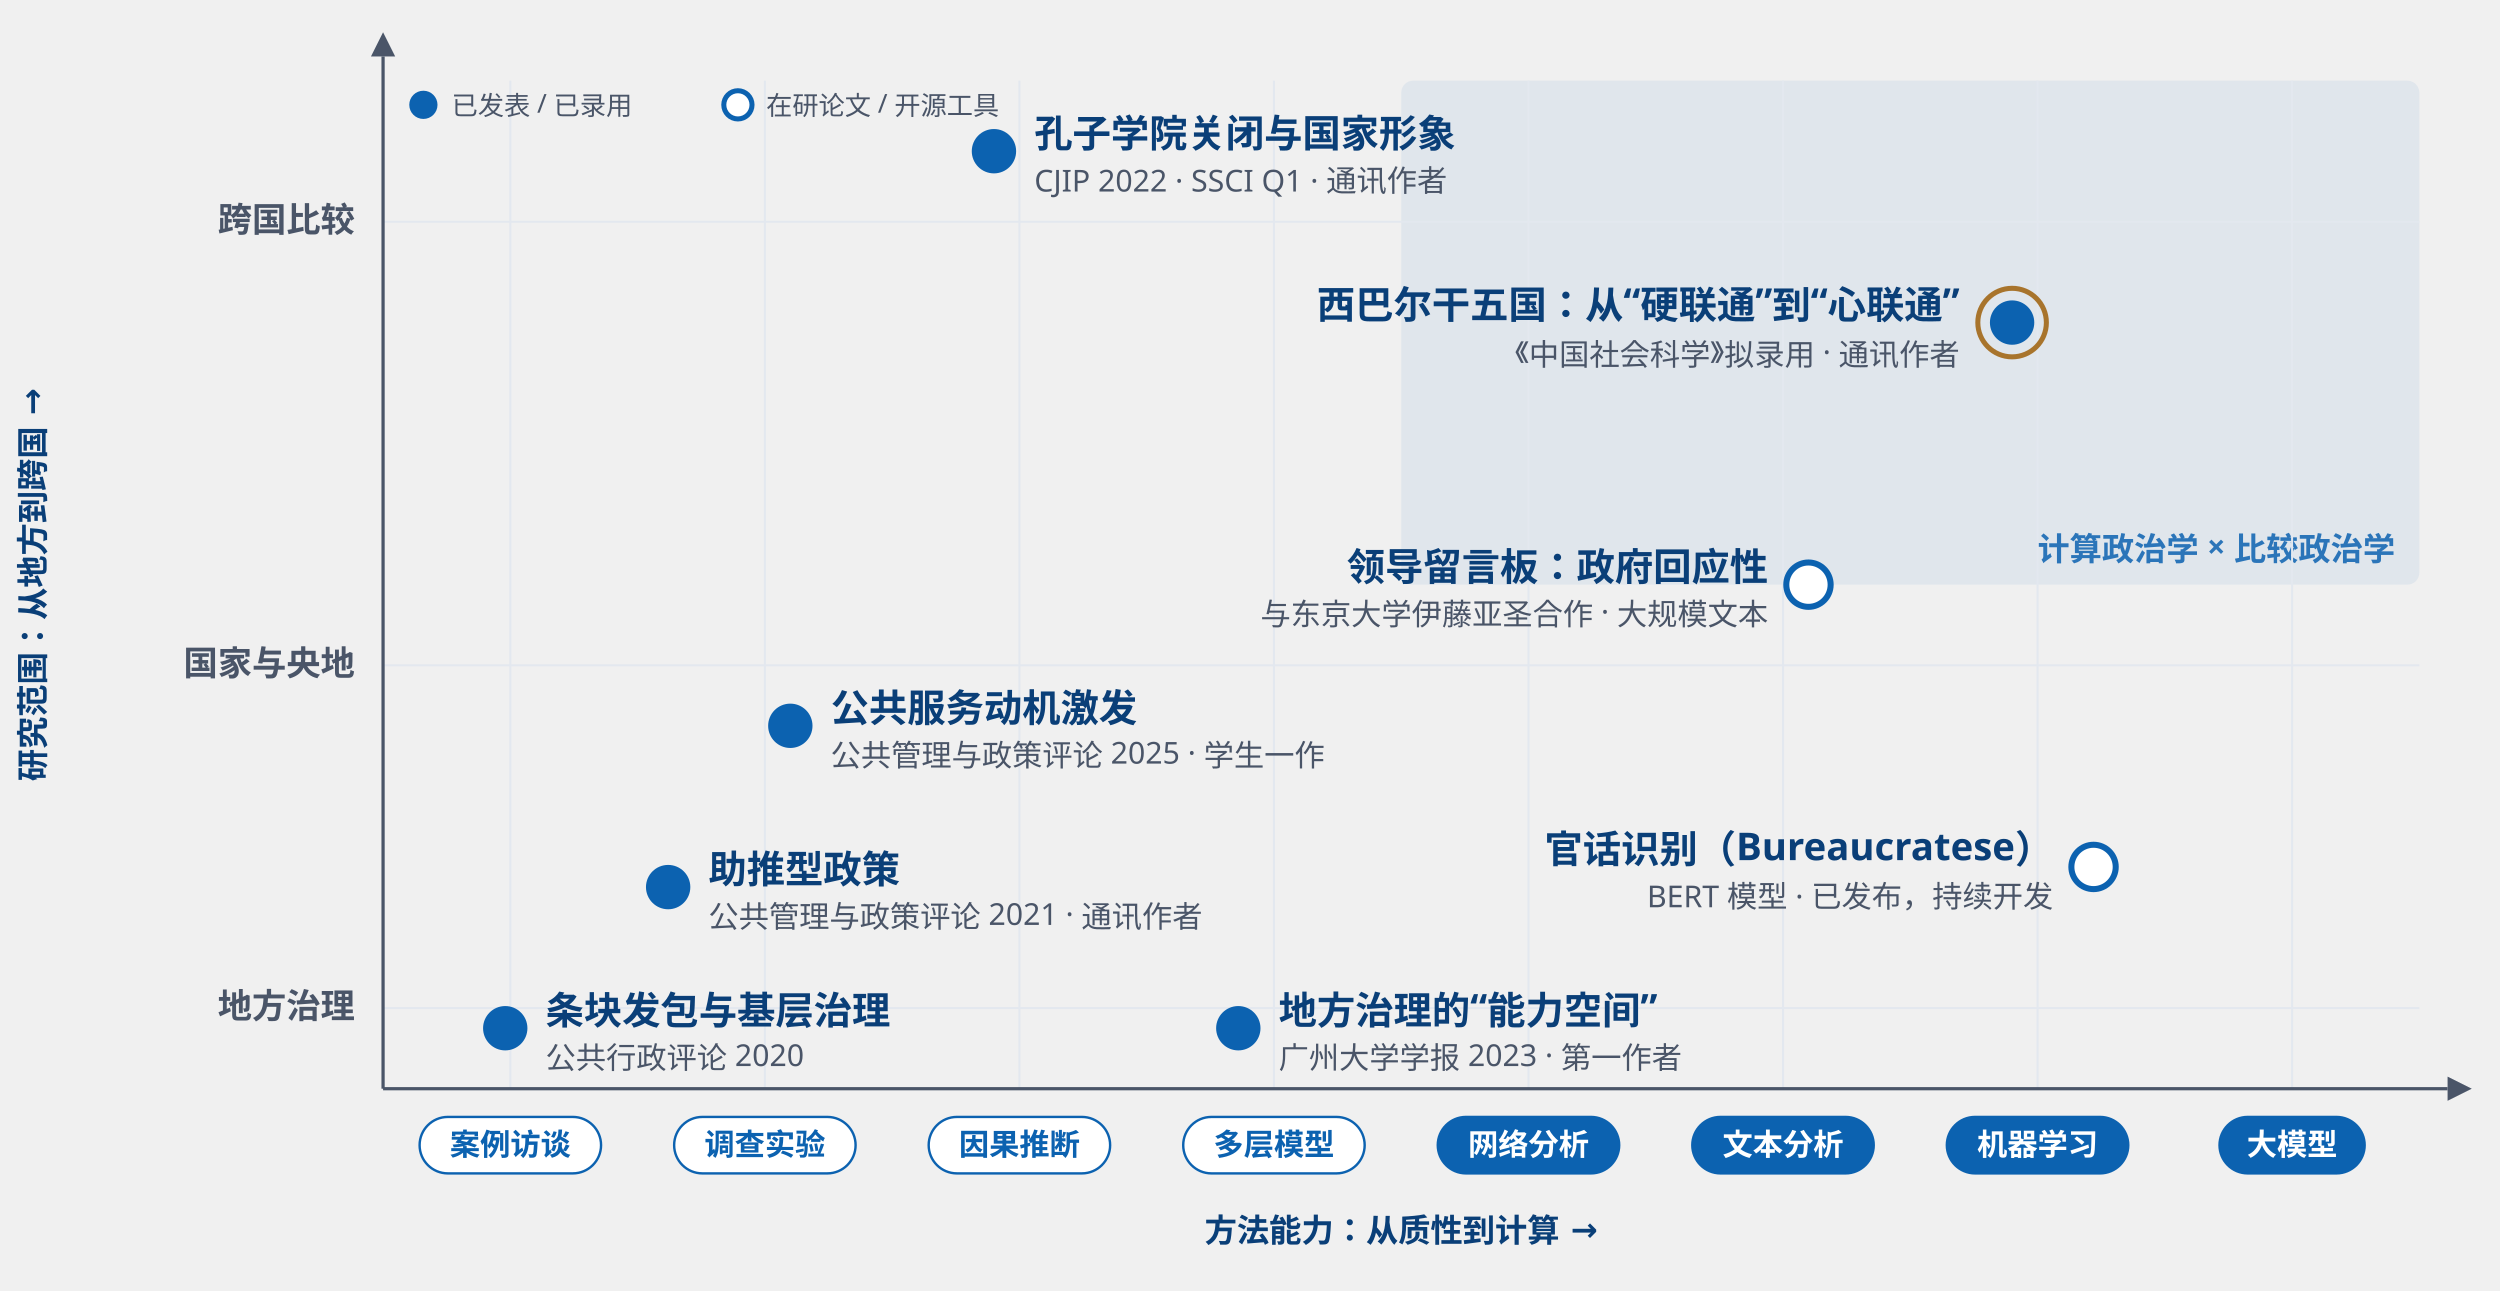
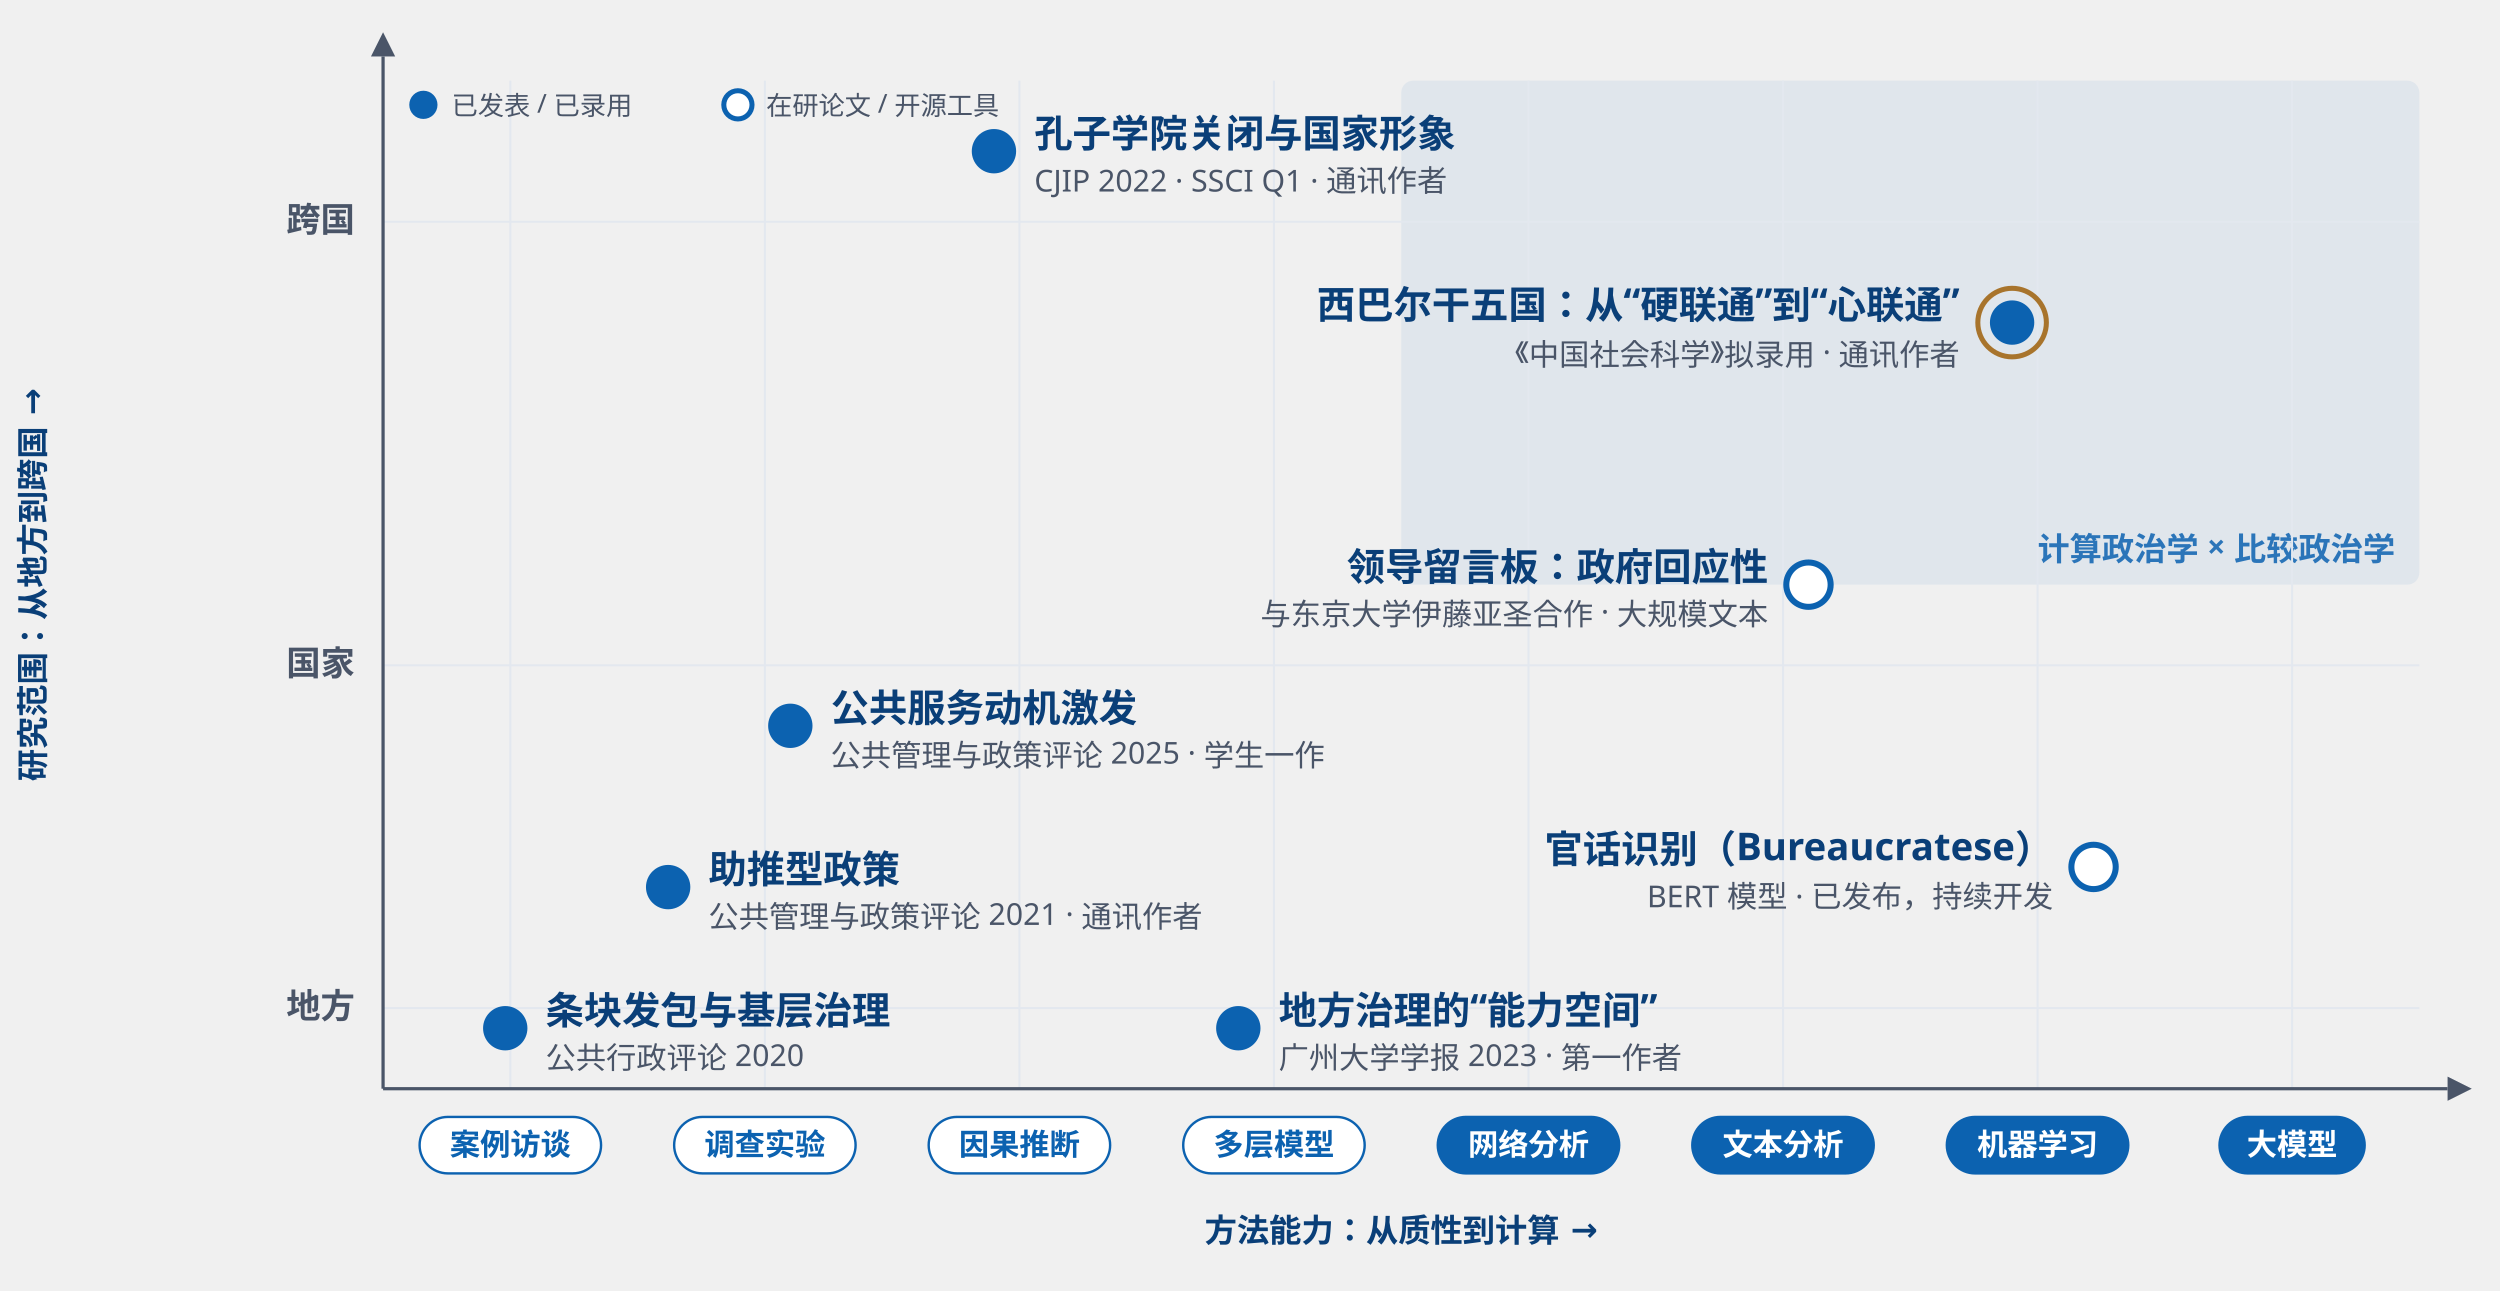
<svg xmlns="http://www.w3.org/2000/svg" viewBox="0 0 1240 640" width="1240" height="640" font-family="PingFang SC, Microsoft YaHei, sans-serif">
  <rect x="695.0" y="40" width="505.0" height="250.0" rx="6" fill="#0C62B0" fill-opacity="0.07" />
  <text x="1188" y="278.0" text-anchor="end" font-size="16" font-weight="700" fill="#0C62B0" fill-opacity="0.85">计算政治学 × 比较政治学</text>
  <line x1="253.125" y1="40" x2="253.125" y2="540" stroke="#E3E8EF" stroke-width="1" />
  <line x1="379.375" y1="40" x2="379.375" y2="540" stroke="#E3E8EF" stroke-width="1" />
  <line x1="505.625" y1="40" x2="505.625" y2="540" stroke="#E3E8EF" stroke-width="1" />
  <line x1="631.875" y1="40" x2="631.875" y2="540" stroke="#E3E8EF" stroke-width="1" />
  <line x1="758.125" y1="40" x2="758.125" y2="540" stroke="#E3E8EF" stroke-width="1" />
  <line x1="884.375" y1="40" x2="884.375" y2="540" stroke="#E3E8EF" stroke-width="1" />
  <line x1="1010.625" y1="40" x2="1010.625" y2="540" stroke="#E3E8EF" stroke-width="1" />
  <line x1="1136.875" y1="40" x2="1136.875" y2="540" stroke="#E3E8EF" stroke-width="1" />
  <line x1="190" y1="500.0" x2="1200" y2="500.0" stroke="#E3E8EF" stroke-width="1" />
  <line x1="190" y1="330.0" x2="1200" y2="330.0" stroke="#E3E8EF" stroke-width="1" />
  <line x1="190" y1="110.0" x2="1200" y2="110.0" stroke="#E3E8EF" stroke-width="1" />
  <line x1="190" y1="540" x2="1214" y2="540" stroke="#4A5568" stroke-width="1.6" />
  <path d="M1214 534 L1226 540 L1214 546z" fill="#4A5568" />
  <line x1="190" y1="540" x2="190" y2="28" stroke="#4A5568" stroke-width="1.6" />
  <path d="M184 28 L190 16 L196 28z" fill="#4A5568" />
  <rect x="208.125" y="554" width="90" height="28" rx="14" fill="#FFFFFF" stroke="#0C62B0" stroke-width="1.2" />
  <text x="253.125" y="573" text-anchor="middle" font-size="15" font-weight="600" fill="#0C62B0">案例访谈</text>
  <rect x="334.375" y="554" width="90" height="28" rx="14" fill="#FFFFFF" stroke="#0C62B0" stroke-width="1.2" />
  <text x="379.375" y="573" text-anchor="middle" font-size="15" font-weight="600" fill="#0C62B0">调查实验</text>
  <rect x="460.625" y="554" width="90" height="28" rx="14" fill="#FFFFFF" stroke="#0C62B0" stroke-width="1.2" />
  <text x="505.625" y="573" text-anchor="middle" font-size="15" font-weight="600" fill="#0C62B0">因果推断</text>
  <rect x="586.875" y="554" width="90" height="28" rx="14" fill="#FFFFFF" stroke="#0C62B0" stroke-width="1.2" />
  <text x="631.875" y="573" text-anchor="middle" font-size="15" font-weight="600" fill="#0C62B0">多层模型</text>
  <rect x="713.125" y="554" width="90" height="28" rx="14" fill="#0C62B0" stroke="#0C62B0" stroke-width="1.2" />
  <text x="758.125" y="573" text-anchor="middle" font-size="15" font-weight="600" fill="#FFFFFF">网络分析</text>
  <rect x="839.375" y="554" width="90" height="28" rx="14" fill="#0C62B0" stroke="#0C62B0" stroke-width="1.2" />
  <text x="884.375" y="573" text-anchor="middle" font-size="15" font-weight="600" fill="#FFFFFF">文本分析</text>
  <rect x="965.625" y="554" width="90" height="28" rx="14" fill="#0C62B0" stroke="#0C62B0" stroke-width="1.2" />
  <text x="1010.625" y="573" text-anchor="middle" font-size="15" font-weight="600" fill="#FFFFFF">机器学习</text>
  <rect x="1100.875" y="554" width="72" height="28" rx="14" fill="#0C62B0" stroke="#0C62B0" stroke-width="1.2" />
  <text x="1136.875" y="573" text-anchor="middle" font-size="15" font-weight="600" fill="#FFFFFF">大模型</text>
  <text x="695.0" y="616" text-anchor="middle" font-size="16" font-weight="700" fill="#0A3F78">方法能力：从质性到计算 →</text>
-   <text x="176" y="505.0" text-anchor="end" font-size="17" font-weight="600" fill="#4A5568">地方治理</text>
-   <text x="176" y="335.0" text-anchor="end" font-size="17" font-weight="600" fill="#4A5568">国家与央地</text>
-   <text x="176" y="115.0" text-anchor="end" font-size="17" font-weight="600" fill="#4A5568">跨国比较</text>
+   <text x="176" y="505.0" text-anchor="end" font-size="17" font-weight="600" fill="#4A5568">地方</text>
+   <text x="176" y="335.0" text-anchor="end" font-size="17" font-weight="600" fill="#4A5568">国家</text>
+   <text x="176" y="115.0" text-anchor="end" font-size="17" font-weight="600" fill="#4A5568">跨国</text>
  <text x="22" y="290.0" text-anchor="middle" font-size="16" font-weight="700" fill="#0A3F78" transform="rotate(-90 22 290.0)">研究范围：从地方到跨国 →</text>
  <g opacity="1">
    <circle cx="250.6" cy="510.0" r="11" fill="#0C62B0" />
    <text x="270.6" y="508.0" text-anchor="start" font-size="19" font-weight="700" fill="#0A3F78">条块发包与基层治理</text>
    <text x="270.6" y="530.0" text-anchor="start" font-size="15" fill="#4A5568">公共行政评论 2020</text>
    <circle cx="331.4" cy="440.0" r="11" fill="#0C62B0" />
    <text x="351.4" y="438.0" text-anchor="start" font-size="19" font-weight="700" fill="#0A3F78">助推型政策</text>
    <text x="351.4" y="460.0" text-anchor="start" font-size="15" fill="#4A5568">公共管理与政策评论 2021 · 通讯作者</text>
    <circle cx="392.0" cy="360.0" r="11" fill="#0C62B0" />
    <text x="412.0" y="358.0" text-anchor="start" font-size="19" font-weight="700" fill="#0A3F78">公共服务动机激发</text>
    <text x="412.0" y="380.0" text-anchor="start" font-size="15" fill="#4A5568">公共管理与政策评论 2025 · 学生一作</text>
    <circle cx="614.2" cy="510.0" r="11" fill="#0C62B0" />
    <text x="634.2" y="508.0" text-anchor="start" font-size="19" font-weight="700" fill="#0A3F78">地方治理的“能力空间”</text>
    <text x="634.2" y="530.0" text-anchor="start" font-size="15" fill="#4A5568">广州大学学报 2023 · 第一作者</text>
    <circle cx="493.0" cy="75.0" r="11" fill="#0C62B0" />
    <text x="513.0" y="73.0" text-anchor="start" font-size="19" font-weight="700" fill="#0A3F78">孔子学院关闭与国家形象</text>
    <text x="513.0" y="95.0" text-anchor="start" font-size="15" fill="#4A5568">CJIP 2022 · SSCI Q1 · 通讯作者</text>
    <circle cx="998.0" cy="160.0" r="17" fill="none" stroke="#A8742C" stroke-width="2.5" />
    <circle cx="998.0" cy="160.0" r="11" fill="#0C62B0" />
    <text x="972.0" y="158.0" text-anchor="end" font-size="19" font-weight="700" fill="#0A3F78">西巴尔干五国：从“硬联通”到“心联通”</text>
    <text x="972.0" y="180.0" text-anchor="end" font-size="15" fill="#4A5568">《中国社会科学》拟录用 · 通讯作者</text>
    <circle cx="897.0" cy="290.0" r="11" fill="#FFFFFF" stroke="#0C62B0" stroke-width="3" />
    <text x="877.0" y="288.0" text-anchor="end" font-size="19" font-weight="700" fill="#0A3F78">领导留言板：政府回应性</text>
    <text x="877.0" y="310.0" text-anchor="end" font-size="15" fill="#4A5568">与东京大学伊藤亚圣合作 · 大规模文本</text>
    <circle cx="1038.4" cy="430.0" r="11" fill="#FFFFFF" stroke="#0C62B0" stroke-width="3" />
    <text x="1018.4" y="428.0" text-anchor="end" font-size="19" font-weight="700" fill="#0A3F78">官话识别（Bureaucratese）</text>
    <text x="1018.4" y="450.0" text-anchor="end" font-size="15" fill="#4A5568">BERT 模型 · 已发布，持续开发</text>
  </g>
  <circle cx="210" cy="52" r="7" fill="#0C62B0" />
  <text x="224" y="57" font-size="13" fill="#4A5568">已发表 / 已录用</text>
  <circle cx="366" cy="52" r="7" fill="#FFFFFF" stroke="#0C62B0" stroke-width="2.5" />
  <text x="380" y="57" font-size="13" fill="#4A5568">在研论文 / 开源工具</text>
</svg>
